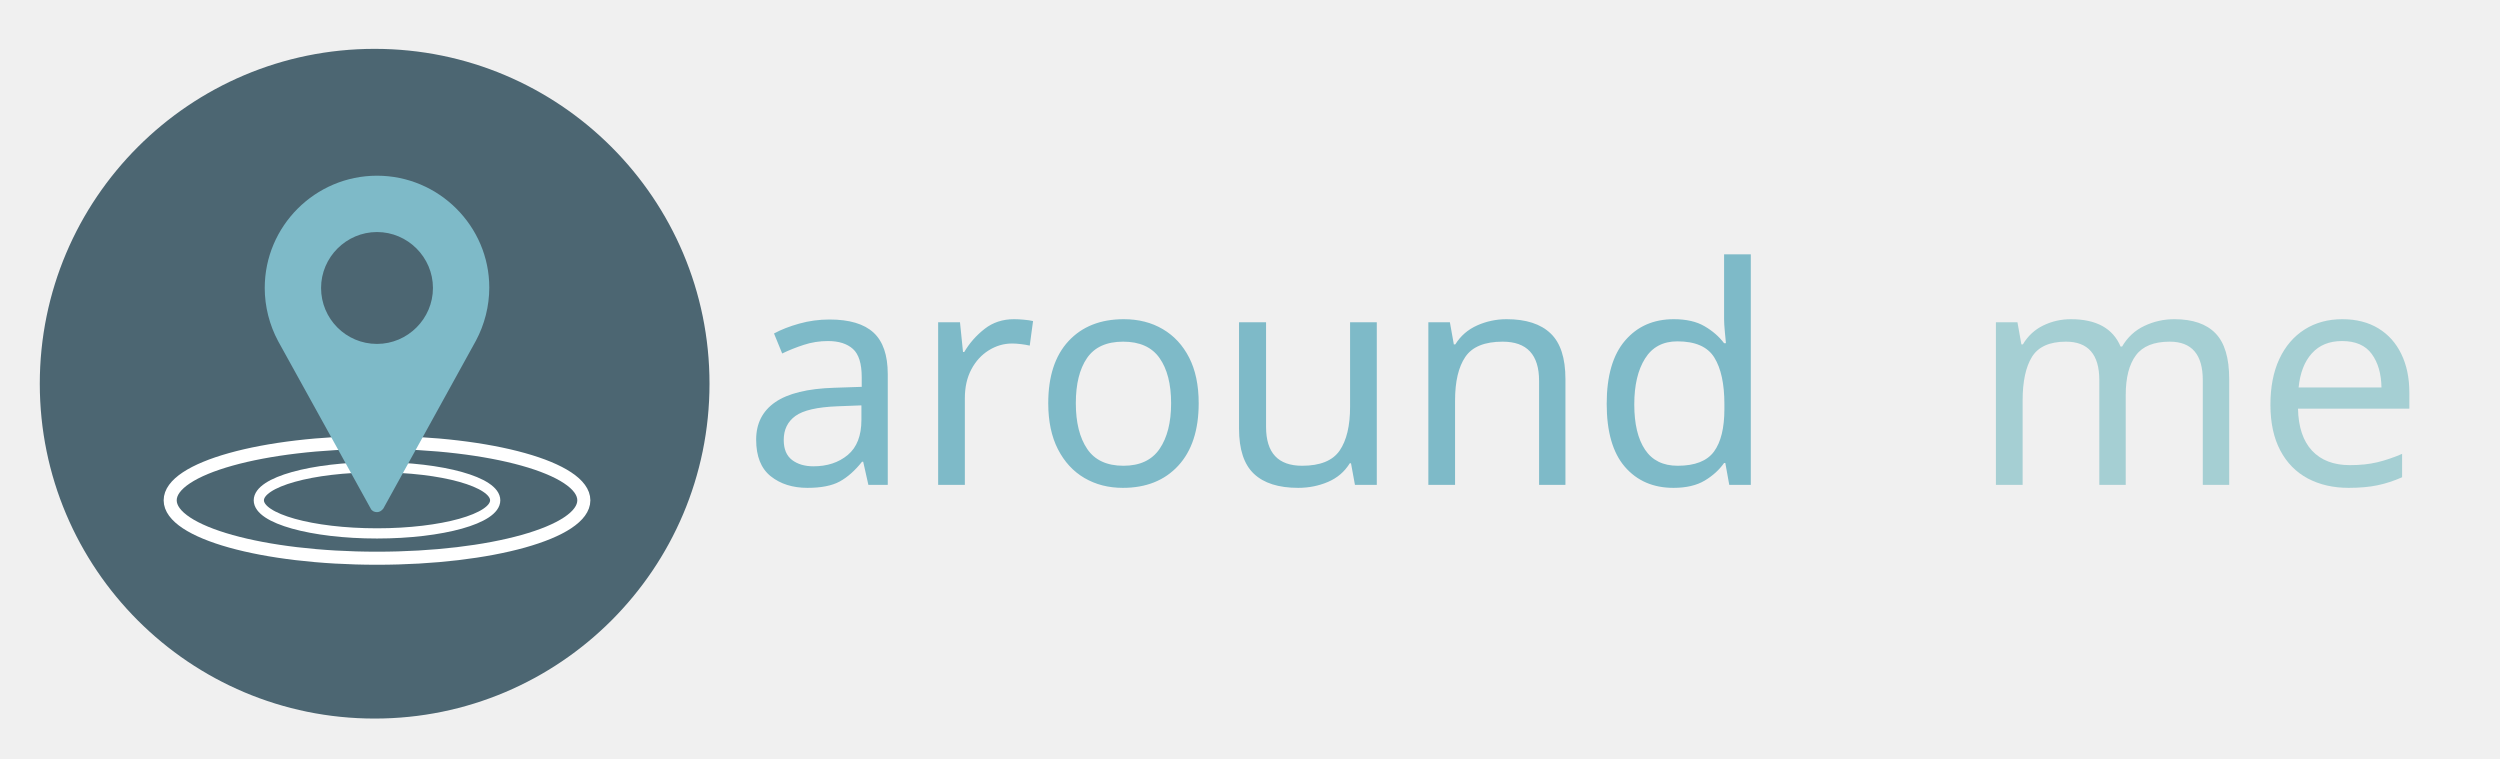
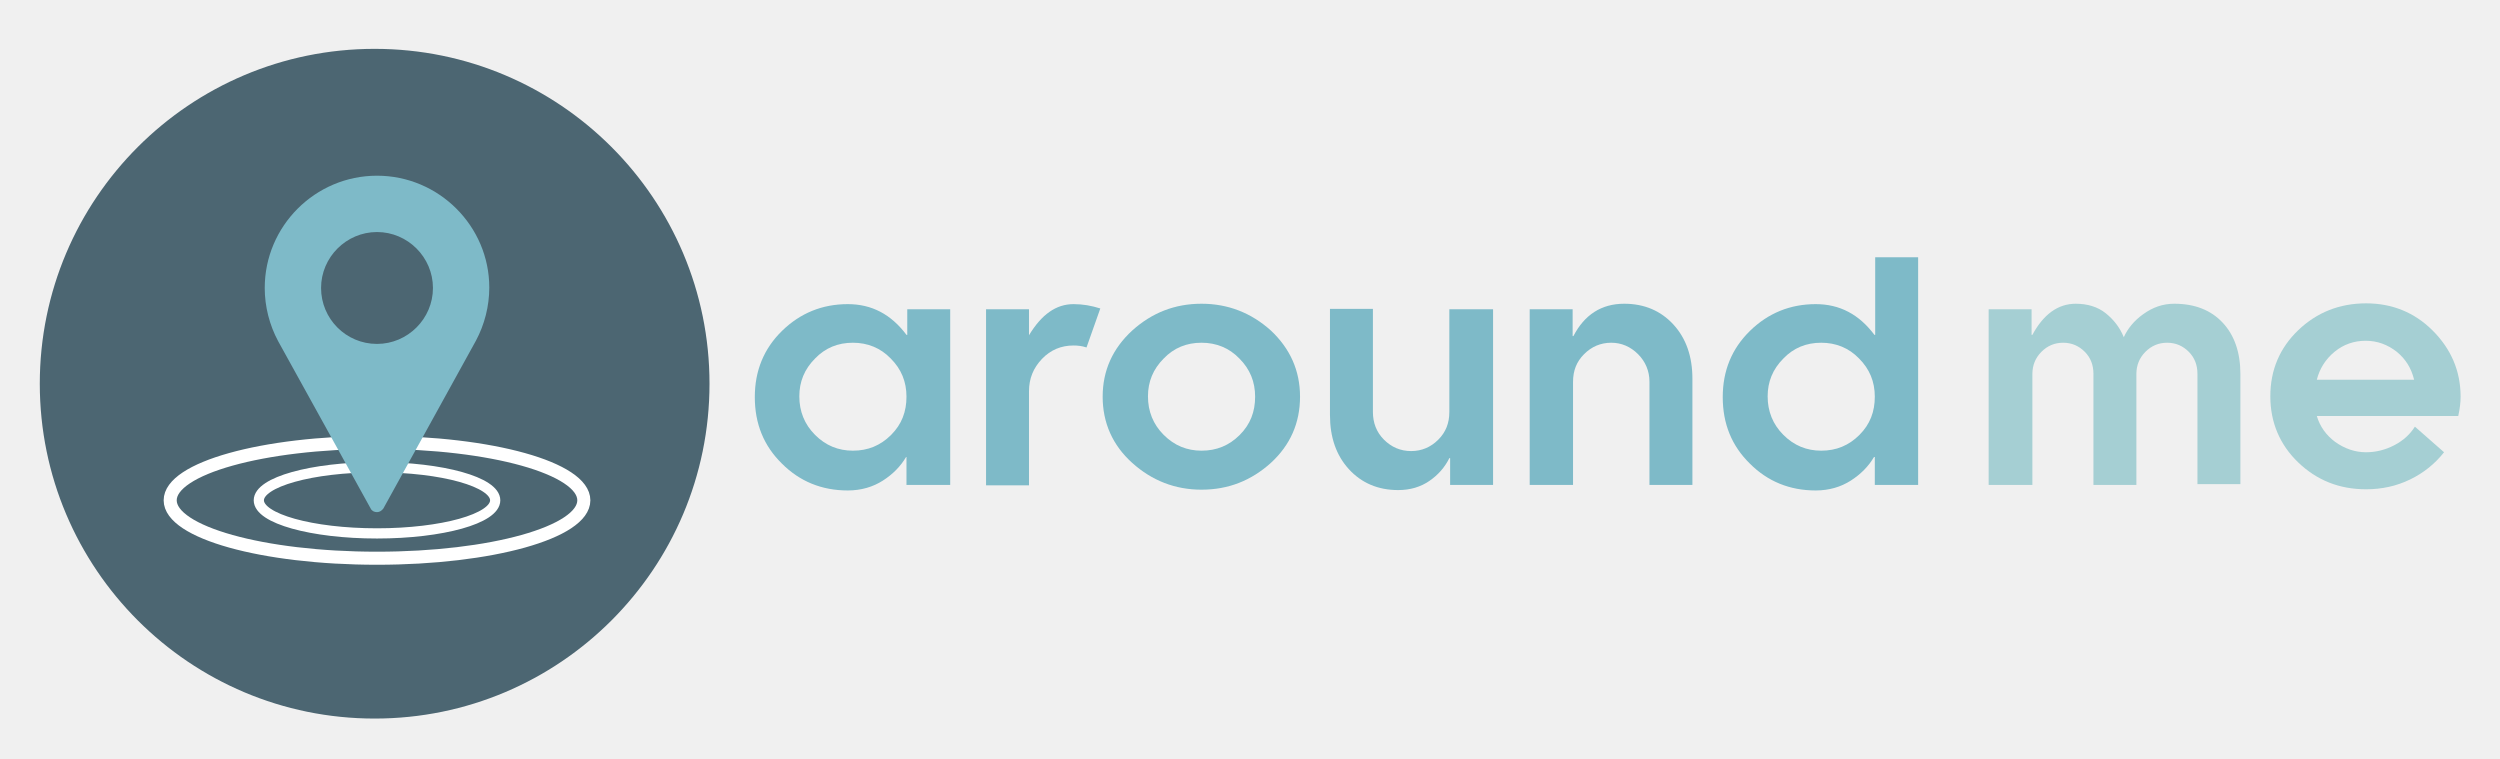
<svg xmlns="http://www.w3.org/2000/svg" version="1.1" id="Main" x="0px" y="0px" viewBox="0 0 634.6 192.6" style="enable-background:new 0 0 634.6 192.6;" xml:space="preserve">
  <style type="text/css">
	.st0{display:none;fill:#FFFFFF;}
	.st1{fill:#4C6672;}
+ 	.st2{fill:none;stroke:#FFFFFF;stroke-width:2.594;stroke-miterlimit:10;}
+ 	.st3{fill:none;stroke:#FFFFFF;stroke-width:3.316;stroke-miterlimit:10;}
	.st4{fill:#7EBAC8;}
- 	.st6{fill:none;stroke:#FFFFFF;stroke-width:2.594;stroke-miterlimit:10;}
- 	.st7{fill:none;stroke:#FFFFFF;stroke-width:3.316;stroke-miterlimit:10;}
- 	.st14{font-family:'Kaleko105-Bold';}
- 	.st15{font-size:77px;}
- 	.st16{fill:#A5CFD3;}
+ 	.st5{enable-background:new    ;}
+ 	.st6{fill:#A5CFD3;}
</style>
-   <path id="card" class="st0" d="M602.8,192.6H34.6c-19,0-34.6-15.5-34.6-34.6V34.5C0,15.5,15.5,0,34.5,0h568.3  c19,0,34.6,15.5,34.6,34.6v123.5C637.3,177.1,621.8,192.6,602.8,192.6z" />
+   <path id="card" class="st0" d="M602.8,192.6H34.6C15.6,192.6,0,177.1,0,158V34.5C0,15.5,15.5,0,34.5,0h568.3  c19,0,34.6,15.5,34.6,34.6v123.5C637.3,177.1,621.8,192.6,602.8,192.6z" />
  <g id="Logo">
    <circle id="background" class="st1" cx="95.1" cy="97.4" r="85" />
    <g id="aroundme_logo">
-       <ellipse class="st6" cx="95.7" cy="127" rx="30" ry="8.4" />
-       <ellipse class="st7" cx="95.7" cy="127" rx="52.5" ry="14.7" />
+       <ellipse class="st2" cx="95.7" cy="127" rx="30" ry="8.4" />
+       <ellipse class="st3" cx="95.7" cy="127" rx="52.5" ry="14.7" />
      <path class="st4" d="M95.7,44.6c-15.7,0-28.5,12.8-28.5,28.5c0,4.7,1.2,9.4,3.4,13.5l23.5,42.5c0.3,0.6,0.9,0.9,1.6,0.9    s1.2-0.4,1.6-0.9l23.5-42.6c2.2-4.1,3.4-8.8,3.4-13.5C124.2,57.4,111.4,44.6,95.7,44.6z M95.7,87.3c-7.9,0-14.2-6.4-14.2-14.2    s6.4-14.2,14.2-14.2s14.2,6.4,14.2,14.2S103.5,87.3,95.7,87.3z" />
    </g>
  </g>
-   <text id="aroundme_text" transform="matrix(1 0 0 1 188.3956 123.0713)">
-     <tspan x="0" y="0" class="st4 st14 st15">around</tspan>
-     <tspan x="311.7" y="0" class="st16 st14 st15">me</tspan>
-   </text>
+   <g class="st5">
+     <path class="st4" d="M230.1,123.1v-7.1H230c-1.4,2.4-3.4,4.4-5.9,6c-2.5,1.6-5.5,2.5-8.9,2.5c-6.6,0-12.2-2.3-16.7-6.8   c-4.6-4.5-6.9-10.1-6.9-16.9c0-6.7,2.3-12.3,6.9-16.8c4.6-4.5,10.2-6.8,16.7-6.8c6.1,0,11,2.6,14.9,7.8h0.2v-6.5h10.9v44.6H230.1z    M230.1,100.7c0-3.8-1.3-7-4-9.7c-2.6-2.7-5.9-4-9.6-4c-3.8,0-7,1.3-9.6,4c-2.7,2.7-4,5.9-4,9.6c0,3.8,1.3,7.1,4,9.8   c2.7,2.7,5.9,4,9.6,4c3.8,0,7-1.3,9.7-4S230.1,104.5,230.1,100.7z" />
+     <path class="st4" d="M272.5,77.2c2.4,0,4.6,0.4,6.8,1.1l-3.5,9.9c-1.2-0.4-2.3-0.5-3.3-0.5c-3.1,0-5.8,1.1-8,3.4   c-2.2,2.3-3.3,5-3.3,8.2v23.9h-10.9V78.5h10.9v6.6C264.4,79.8,268.1,77.2,272.5,77.2z" />
+     <path class="st4" d="M330,100.7c0,6.7-2.5,12.3-7.4,16.8c-5,4.5-10.8,6.8-17.6,6.8c-6.7,0-12.6-2.3-17.6-6.8   c-5-4.5-7.5-10.2-7.5-16.8c0-6.6,2.5-12.2,7.5-16.8c5-4.5,10.8-6.8,17.6-6.8c6.7,0,12.6,2.3,17.6,6.8   C327.5,88.5,330,94.1,330,100.7z M318.6,100.7c0-3.8-1.3-7-4-9.7c-2.6-2.7-5.9-4-9.6-4c-3.8,0-7,1.3-9.6,4c-2.7,2.7-4,5.9-4,9.6   c0,3.8,1.3,7.1,4,9.8c2.7,2.7,5.9,4,9.6,4c3.8,0,7-1.3,9.7-4S318.6,104.5,318.6,100.7z" />
+     <path class="st4" d="M368.1,78.5H379v44.6h-10.9v-6.8h-0.2c-1.2,2.4-2.9,4.3-5.1,5.8c-2.2,1.5-4.8,2.3-7.9,2.3   c-5.1,0-9.3-1.8-12.5-5.3c-3.2-3.5-4.8-8.1-4.8-13.7v-27h10.9v26.2c0,2.7,0.9,5.1,2.8,7c1.9,1.9,4.2,2.9,6.9,2.9c2.7,0,5-1,6.9-2.9   c1.9-1.9,2.8-4.2,2.8-7V78.5z" />
+     <path class="st4" d="M399.2,123.1h-10.9V78.5h10.9v6.8h0.2c2.8-5.4,7.1-8.2,12.9-8.2c5.1,0,9.3,1.8,12.5,5.3   c3.2,3.5,4.8,8.1,4.8,13.7v27h-10.9V96.9c0-2.7-1-5.1-2.9-7c-1.9-1.9-4.2-2.9-6.8-2.9c-2.7,0-5,1-6.9,2.9c-1.9,1.9-2.8,4.2-2.8,7   V123.1z" />
+     <path class="st4" d="M475.9,123.1v-7.1h-0.2c-1.4,2.4-3.4,4.4-5.9,6c-2.5,1.6-5.5,2.5-8.9,2.5c-6.6,0-12.2-2.3-16.7-6.8   c-4.6-4.5-6.9-10.1-6.9-16.9c0-6.7,2.3-12.3,6.9-16.8c4.6-4.5,10.2-6.8,16.7-6.8c6.1,0,11,2.6,14.9,7.8h0.2V65.3h10.9v57.8H475.9z    M475.9,100.7c0-3.8-1.3-7-4-9.7c-2.6-2.7-5.9-4-9.6-4c-3.8,0-7,1.3-9.6,4c-2.7,2.7-4,5.9-4,9.6c0,3.8,1.3,7.1,4,9.8   c2.7,2.7,5.9,4,9.6,4c3.8,0,7-1.3,9.7-4S475.9,104.5,475.9,100.7z" />
+   </g>
+   <g class="st5">
+     <path class="st6" d="M515.7,123.1h-10.9V78.5h10.9V85h0.2c2.8-5.2,6.5-7.9,11-7.9c3,0,5.6,0.8,7.6,2.4c2,1.6,3.6,3.6,4.6,6.1   c1-2.2,2.6-4.2,5-5.9s4.9-2.6,7.8-2.6c5.2,0,9.3,1.6,12.3,4.8s4.5,7.6,4.5,13v28h-10.9V94.9c0-2.2-0.7-4.1-2.2-5.6   s-3.3-2.3-5.5-2.3c-2.2,0-4,0.8-5.5,2.3s-2.3,3.4-2.3,5.6v28.2h-10.9V94.9c0-2.2-0.7-4.1-2.2-5.6s-3.3-2.3-5.5-2.3   c-2.2,0-4,0.8-5.5,2.3s-2.3,3.4-2.3,5.6V123.1z" />
+     <path class="st6" d="M624.6,100.7c0,1.5-0.2,3.1-0.6,4.9h-35.9c0.8,2.7,2.4,4.9,4.7,6.6c2.4,1.7,5,2.6,7.8,2.6   c2.5,0,4.9-0.6,7.2-1.8s4-2.8,5.2-4.7l7.4,6.5c-2.3,2.9-5.1,5.2-8.6,6.9c-3.5,1.7-7.2,2.5-11.2,2.5c-6.8,0-12.5-2.3-17.2-6.8   c-4.7-4.5-7.1-10.2-7.1-16.8c0-6.7,2.4-12.3,7.1-16.8s10.5-6.8,17.2-6.8c6.6,0,12.3,2.3,16.9,6.9   C622.2,88.6,624.6,94.2,624.6,100.7z M588.1,96.4h24.7c-0.7-2.9-2.1-5.2-4.4-7.1c-2.3-1.8-4.9-2.8-7.9-2.8c-2.9,0-5.6,0.9-7.9,2.8   C590.3,91.2,588.8,93.6,588.1,96.4z" />
+   </g>
</svg>
